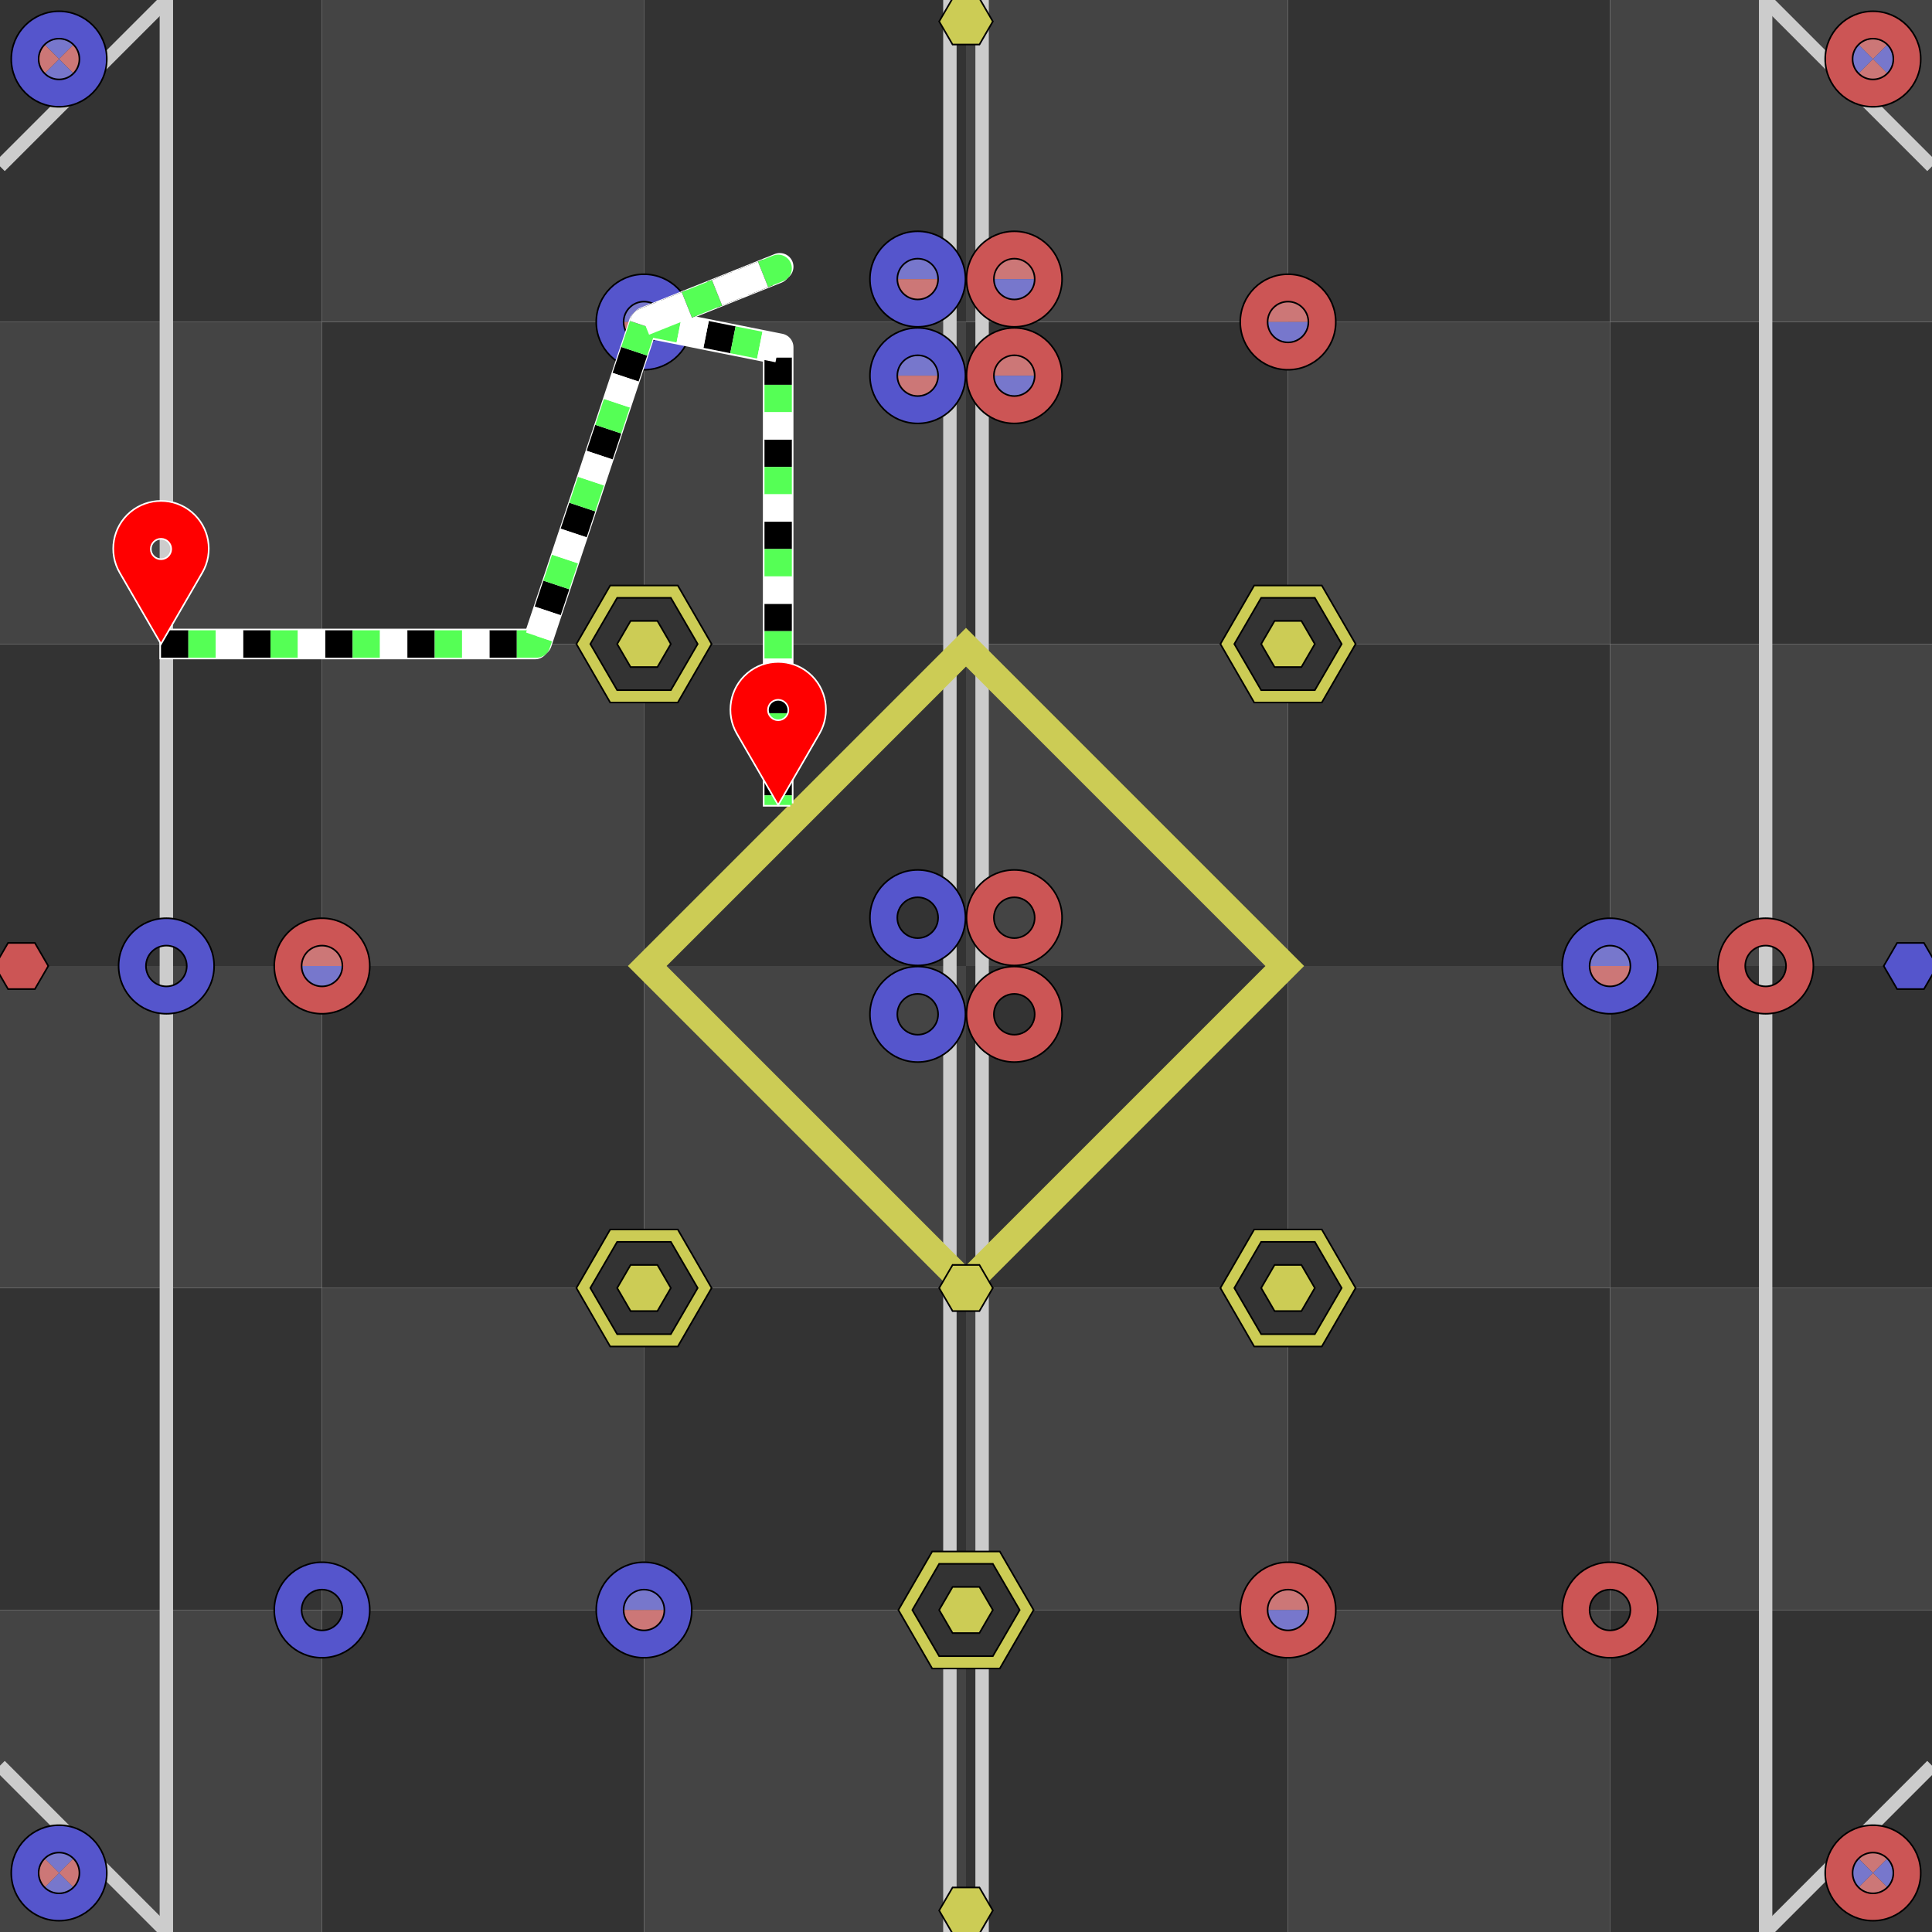
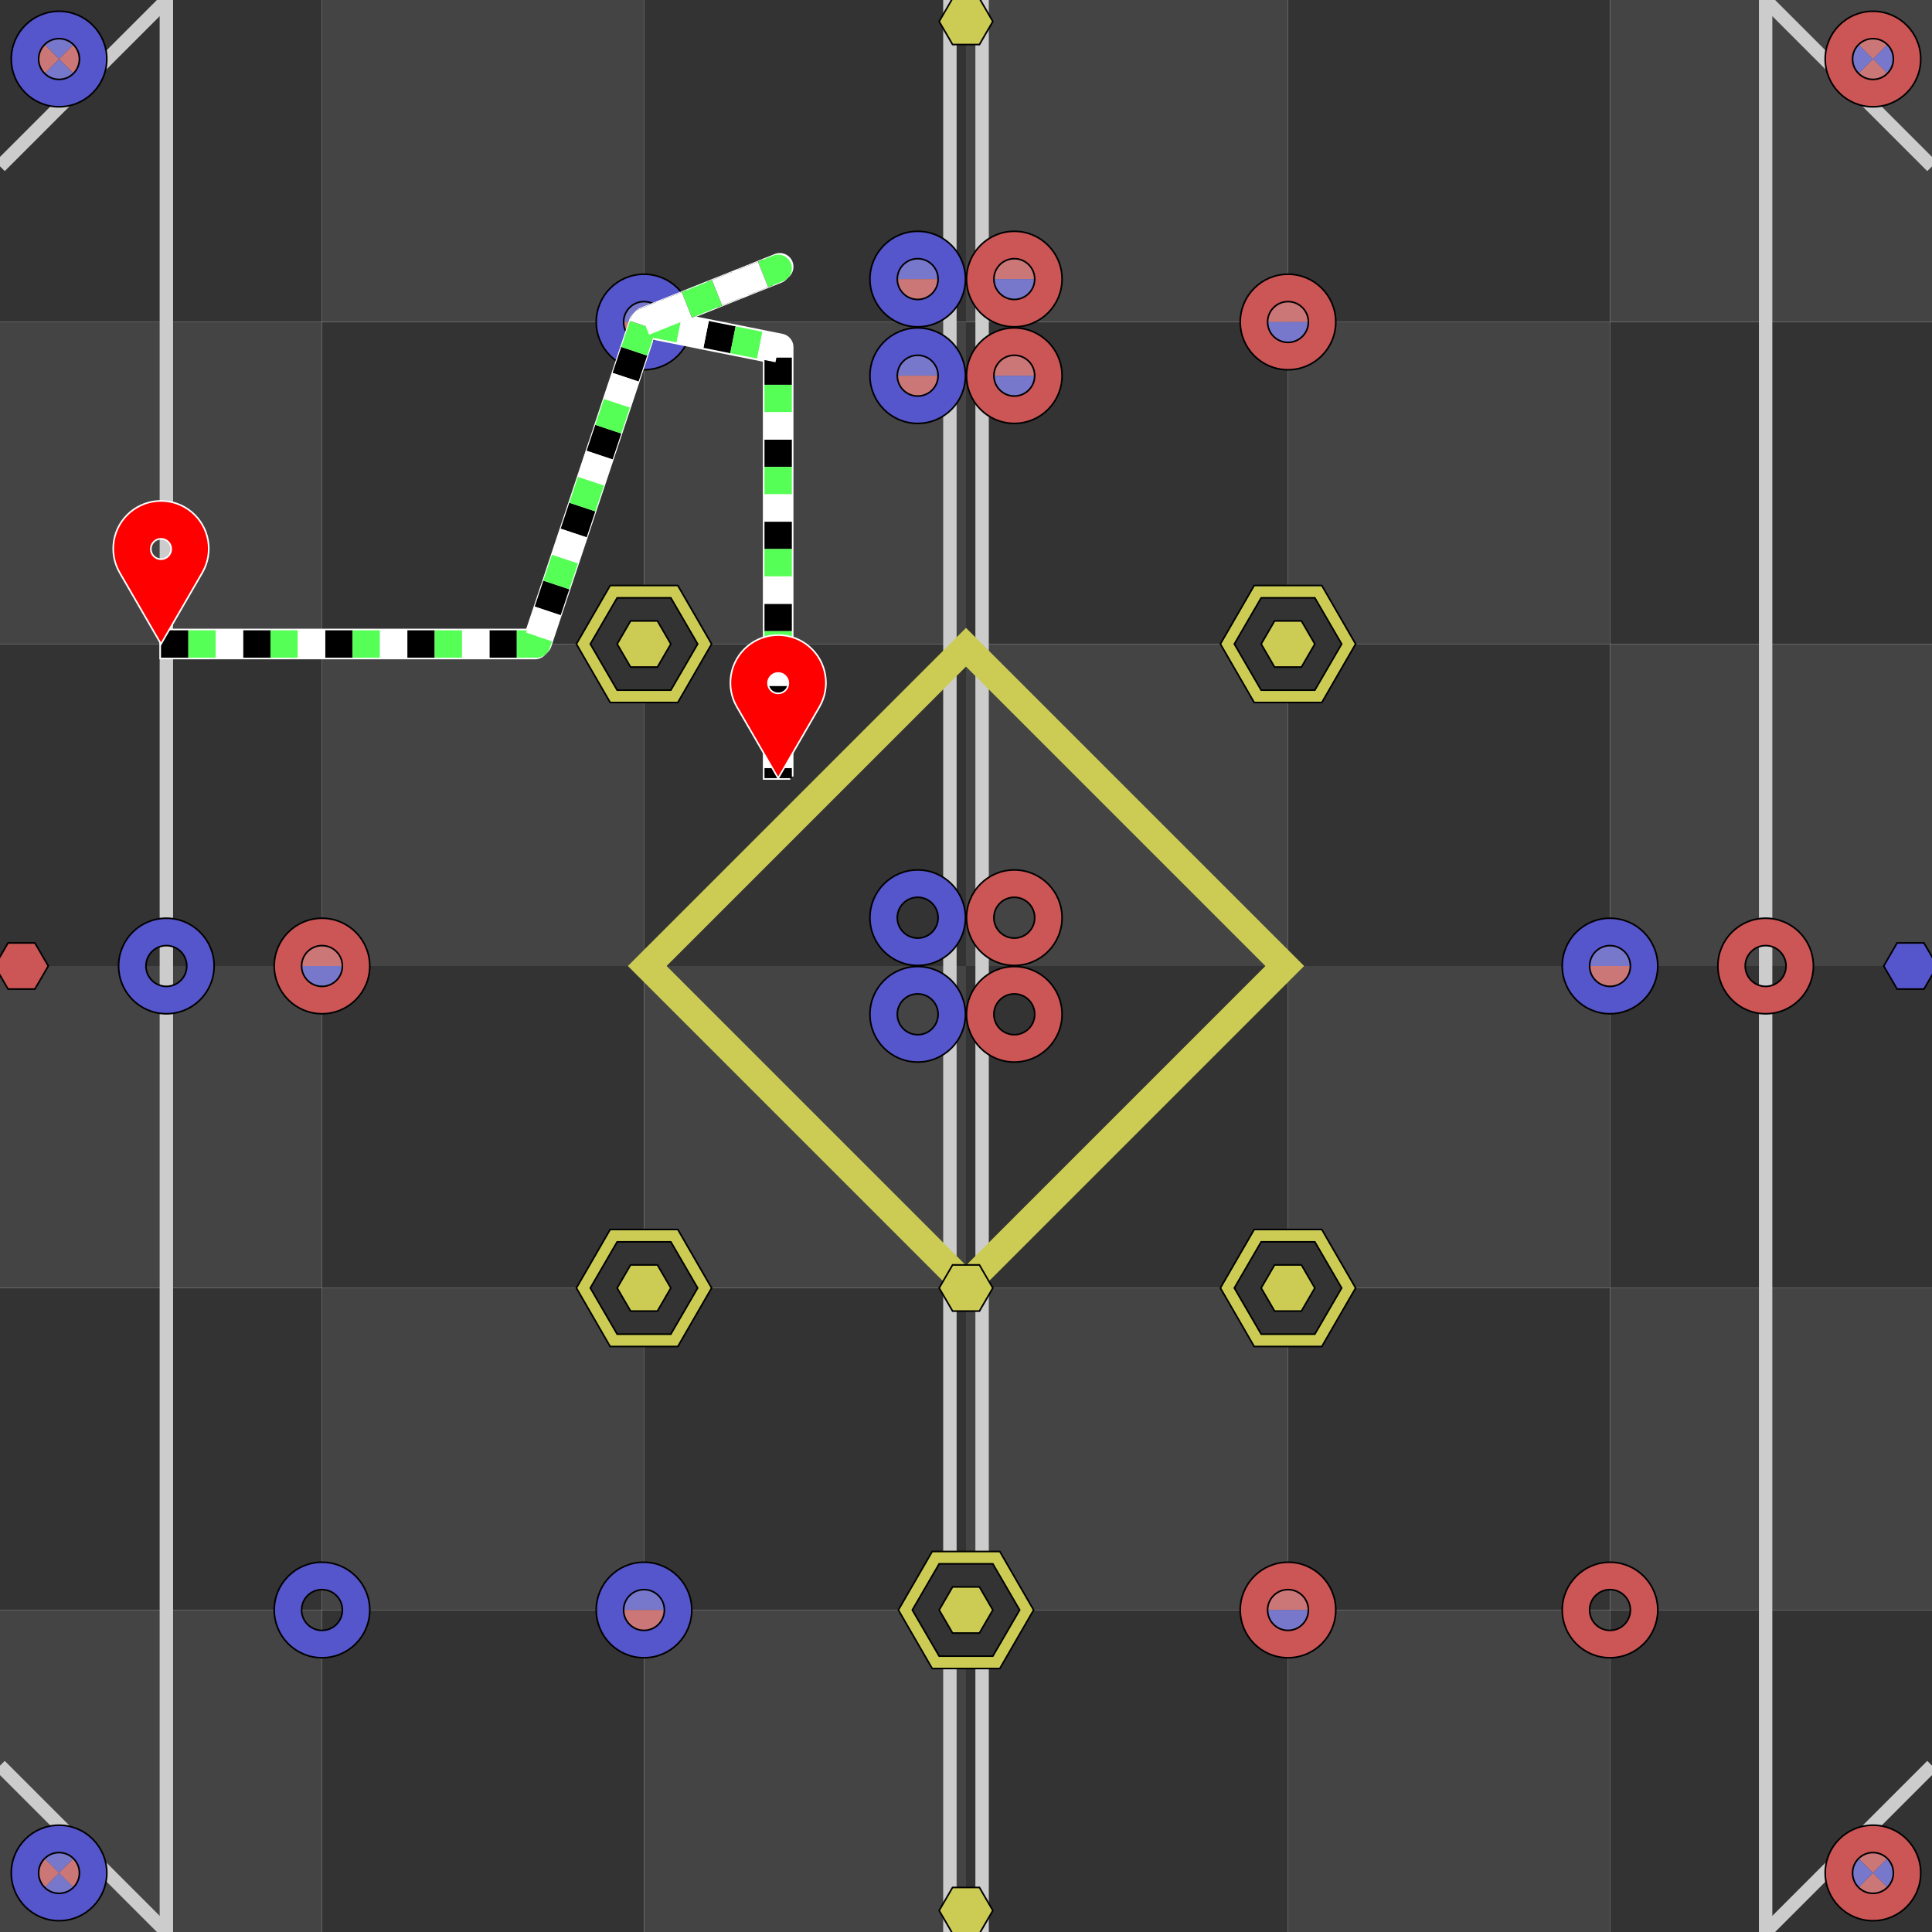
<svg xmlns="http://www.w3.org/2000/svg" version="1.1" width="600" height="600" viewBox="-1800 -1800 3600 3600">
  <g transform="scale(1, -1)">
    <rect x="-1800" y="-1800" width="600" height="600" fill="#444444" />
    <rect x="-1800" y="-1200" width="600" height="600" fill="#333333" />
    <rect x="-1800" y="-600" width="600" height="600" fill="#444444" />
    <rect x="-1800" y="0" width="600" height="600" fill="#333333" />
    <rect x="-1800" y="600" width="600" height="600" fill="#444444" />
    <rect x="-1800" y="1200" width="600" height="600" fill="#333333" />
    <rect x="-1200" y="-1800" width="600" height="600" fill="#333333" />
    <rect x="-1200" y="-1200" width="600" height="600" fill="#444444" />
    <rect x="-1200" y="-600" width="600" height="600" fill="#333333" />
    <rect x="-1200" y="0" width="600" height="600" fill="#444444" />
    <rect x="-1200" y="600" width="600" height="600" fill="#333333" />
    <rect x="-1200" y="1200" width="600" height="600" fill="#444444" />
    <rect x="-600" y="-1800" width="600" height="600" fill="#444444" />
    <rect x="-600" y="-1200" width="600" height="600" fill="#333333" />
    <rect x="-600" y="-600" width="600" height="600" fill="#444444" />
    <rect x="-600" y="0" width="600" height="600" fill="#333333" />
    <rect x="-600" y="600" width="600" height="600" fill="#444444" />
    <rect x="-600" y="1200" width="600" height="600" fill="#333333" />
    <rect x="0" y="-1800" width="600" height="600" fill="#333333" />
    <rect x="0" y="-1200" width="600" height="600" fill="#444444" />
    <rect x="0" y="-600" width="600" height="600" fill="#333333" />
    <rect x="0" y="0" width="600" height="600" fill="#444444" />
    <rect x="0" y="600" width="600" height="600" fill="#333333" />
    <rect x="0" y="1200" width="600" height="600" fill="#444444" />
    <rect x="600" y="-1800" width="600" height="600" fill="#444444" />
    <rect x="600" y="-1200" width="600" height="600" fill="#333333" />
    <rect x="600" y="-600" width="600" height="600" fill="#444444" />
    <rect x="600" y="0" width="600" height="600" fill="#333333" />
    <rect x="600" y="600" width="600" height="600" fill="#444444" />
    <rect x="600" y="1200" width="600" height="600" fill="#333333" />
    <rect x="1200" y="-1800" width="600" height="600" fill="#333333" />
    <rect x="1200" y="-1200" width="600" height="600" fill="#444444" />
    <rect x="1200" y="-600" width="600" height="600" fill="#333333" />
    <rect x="1200" y="0" width="600" height="600" fill="#444444" />
    <rect x="1200" y="600" width="600" height="600" fill="#333333" />
    <rect x="1200" y="1200" width="600" height="600" fill="#444444" />
    <line x1="-1490" y1="-1800" x2="-1490" y2="1800" stroke="#cccccc" stroke-width="25" />
    <line x1="-30" y1="-1800" x2="-30" y2="1800" stroke="#cccccc" stroke-width="25" />
    <line x1="30" y1="-1800" x2="30" y2="1800" stroke="#cccccc" stroke-width="25" />
    <line x1="1490" y1="-1800" x2="1490" y2="1800" stroke="#cccccc" stroke-width="25" />
    <line x1="-1800" y1="-1490" x2="-1490" y2="-1800" stroke="#cccccc" stroke-width="25" />
    <line x1="1800" y1="-1490" x2="1490" y2="-1800" stroke="#cccccc" stroke-width="25" />
    <line x1="-1800" y1="1490" x2="-1490" y2="1800" stroke="#cccccc" stroke-width="25" />
    <line x1="1800" y1="1490" x2="1490" y2="1800" stroke="#cccccc" stroke-width="25" />
    <rect x="-420" y="-420" width="840" height="840" transform="rotate(45)" stroke="#cccc55" fill="none" stroke-width="51" />
    <polygon points="-1710,0 -1735,43 -1785,43 -1810,0 -1785,-43 -1735,-43" fill="#cc5555" stroke="#000000" stroke-width="3" />
    <polygon points="1810,0 1785,43 1735,43 1710,0 1735,-43 1785,-43" fill="#5555cc" stroke="#000000" stroke-width="3" />
    <polygon points="50,1760 25,1803 -25,1803 -50,1760 -25,1717 25,1717" fill="#cccc55" stroke="#000000" stroke-width="3" />
    <polygon points="50,-600 25,-557 -25,-557 -50,-600 -25,-643 25,-643" fill="#cccc55" stroke="#000000" stroke-width="3" />
    <polygon points="50,-1760 25,-1717 -25,-1717 -50,-1760 -25,-1803 25,-1803" fill="#cccc55" stroke="#000000" stroke-width="3" />
    <polygon points="-474,600 -537,709 -663,709 -726,600 -663,491 -537,491" fill="#cccc55" stroke="#000000" stroke-width="3" />
    <polygon points="-500,600 -550,686 -650,686 -700,600 -650,514 -550,514" fill="#333333" stroke="#000000" stroke-width="3" />
    <polygon points="-550,600 -575,643 -625,643 -650,600 -625,557 -575,557" fill="#cccc55" stroke="#000000" stroke-width="3" />
    <polygon points="726,600 663,709 537,709 474,600 537,491 663,491" fill="#cccc55" stroke="#000000" stroke-width="3" />
    <polygon points="700,600 650,686 550,686 500,600 550,514 650,514" fill="#333333" stroke="#000000" stroke-width="3" />
    <polygon points="650,600 625,643 575,643 550,600 575,557 625,557" fill="#cccc55" stroke="#000000" stroke-width="3" />
    <polygon points="-474,-600 -537,-491 -663,-491 -726,-600 -663,-709 -537,-709" fill="#cccc55" stroke="#000000" stroke-width="3" />
    <polygon points="-500,-600 -550,-514 -650,-514 -700,-600 -650,-686 -550,-686" fill="#333333" stroke="#000000" stroke-width="3" />
    <polygon points="-550,-600 -575,-557 -625,-557 -650,-600 -625,-643 -575,-643" fill="#cccc55" stroke="#000000" stroke-width="3" />
    <polygon points="726,-600 663,-491 537,-491 474,-600 537,-709 663,-709" fill="#cccc55" stroke="#000000" stroke-width="3" />
    <polygon points="700,-600 650,-514 550,-514 500,-600 550,-686 650,-686" fill="#333333" stroke="#000000" stroke-width="3" />
    <polygon points="650,-600 625,-557 575,-557 550,-600 575,-643 625,-643" fill="#cccc55" stroke="#000000" stroke-width="3" />
    <polygon points="126,-1200 63,-1091 -63,-1091 -126,-1200 -63,-1309 63,-1309" fill="#cccc55" stroke="#000000" stroke-width="3" />
    <polygon points="100,-1200 50,-1114 -50,-1114 -100,-1200 -50,-1286 50,-1286" fill="#333333" stroke="#000000" stroke-width="3" />
    <polygon points="50,-1200 25,-1157 -25,-1157 -50,-1200 -25,-1243 25,-1243" fill="#cccc55" stroke="#000000" stroke-width="3" />
    <path d="M 1690,1690 l -63,63 a 89,89 0 0,0 126,0 z" fill="#cc7777" />
    <path d="M 1690,1690 l 63,63 a 89,89 0 0,0 0,-126 z" fill="#7777cc" />
    <path d="M 1690,1690 l 63,-63 a 89,89 0 0,0 -126,0 z" fill="#cc7777" />
    <path d="M 1690,1690 l -63,-63 a 89,89 0 0,0 0,126 z" fill="#7777cc" />
    <path d="M 1601,1690 a 89 89 0 0 0 178 0 a 89 89 0 0 0 -178 0 z m 51 0 a 38 38 0 0 0 76 0 a 38 38 0 0 0 -76 0 z" fill="#cc5555" stroke="#000000" stroke-width="3" fill-rule="evenodd" />
    <path d="M 1690,-1690 l -63,63 a 89,89 0 0,0 126,0 z" fill="#cc7777" />
    <path d="M 1690,-1690 l 63,63 a 89,89 0 0,0 0,-126 z" fill="#7777cc" />
    <path d="M 1690,-1690 l 63,-63 a 89,89 0 0,0 -126,0 z" fill="#cc7777" />
    <path d="M 1690,-1690 l -63,-63 a 89,89 0 0,0 0,126 z" fill="#7777cc" />
    <path d="M 1601,-1690 a 89 89 0 0 0 178 0 a 89 89 0 0 0 -178 0 z m 51 0 a 38 38 0 0 0 76 0 a 38 38 0 0 0 -76 0 z" fill="#cc5555" stroke="#000000" stroke-width="3" fill-rule="evenodd" />
    <path d="M -1690,1690 l -63,63 a 89,89 0 0,0 126,0 z" fill="#7777cc" />
    <path d="M -1690,1690 l 63,63 a 89,89 0 0,0 0,-126 z" fill="#cc7777" />
    <path d="M -1690,1690 l 63,-63 a 89,89 0 0,0 -126,0 z" fill="#7777cc" />
    <path d="M -1690,1690 l -63,-63 a 89,89 0 0,0 0,126 z" fill="#cc7777" />
    <path d="M -1779,1690 a 89 89 0 0 0 178 0 a 89 89 0 0 0 -178 0 z m 51 0 a 38 38 0 0 0 76 0 a 38 38 0 0 0 -76 0 z" fill="#5555cc" stroke="#000000" stroke-width="3" fill-rule="evenodd" />
    <path d="M -1690,-1690 l -63,63 a 89,89 0 0,0 126,0 z" fill="#7777cc" />
    <path d="M -1690,-1690 l 63,63 a 89,89 0 0,0 0,-126 z" fill="#cc7777" />
    <path d="M -1690,-1690 l 63,-63 a 89,89 0 0,0 -126,0 z" fill="#7777cc" />
    <path d="M -1690,-1690 l -63,-63 a 89,89 0 0,0 0,126 z" fill="#cc7777" />
    <path d="M -1779,-1690 a 89 89 0 0 0 178 0 a 89 89 0 0 0 -178 0 z m 51 0 a 38 38 0 0 0 76 0 a 38 38 0 0 0 -76 0 z" fill="#5555cc" stroke="#000000" stroke-width="3" fill-rule="evenodd" />
    <path d="M 1,1280 a 89,89 0 1,0 178,0" fill="#cc7777" />
    <path d="M 1,1280 a 89,89 0 1,1 178,0" fill="#7777cc" />
    <path d="M 1,1280 a 89 89 0 0 0 178 0 a 89 89 0 0 0 -178 0 z m 51 0 a 38 38 0 0 0 76 0 a 38 38 0 0 0 -76 0 z" fill="#cc5555" stroke="#000000" stroke-width="3" fill-rule="evenodd" />
    <path d="M 511,1200 a 89,89 0 1,0 178,0" fill="#cc7777" />
    <path d="M 511,1200 a 89,89 0 1,1 178,0" fill="#7777cc" />
    <path d="M 511,1200 a 89 89 0 0 0 178 0 a 89 89 0 0 0 -178 0 z m 51 0 a 38 38 0 0 0 76 0 a 38 38 0 0 0 -76 0 z" fill="#cc5555" stroke="#000000" stroke-width="3" fill-rule="evenodd" />
    <path d="M 1,1100 a 89,89 0 1,0 178,0" fill="#cc7777" />
    <path d="M 1,1100 a 89,89 0 1,1 178,0" fill="#7777cc" />
    <path d="M 1,1100 a 89 89 0 0 0 178 0 a 89 89 0 0 0 -178 0 z m 51 0 a 38 38 0 0 0 76 0 a 38 38 0 0 0 -76 0 z" fill="#cc5555" stroke="#000000" stroke-width="3" fill-rule="evenodd" />
    <path d="M -1289,0 a 89,89 0 1,0 178,0" fill="#cc7777" />
    <path d="M -1289,0 a 89,89 0 1,1 178,0" fill="#7777cc" />
    <path d="M -1289,0 a 89 89 0 0 0 178 0 a 89 89 0 0 0 -178 0 z m 51 0 a 38 38 0 0 0 76 0 a 38 38 0 0 0 -76 0 z" fill="#cc5555" stroke="#000000" stroke-width="3" fill-rule="evenodd" />
    <path d="M 511,-1200 a 89,89 0 1,0 178,0" fill="#cc7777" />
    <path d="M 511,-1200 a 89,89 0 1,1 178,0" fill="#7777cc" />
    <path d="M 511,-1200 a 89 89 0 0 0 178 0 a 89 89 0 0 0 -178 0 z m 51 0 a 38 38 0 0 0 76 0 a 38 38 0 0 0 -76 0 z" fill="#cc5555" stroke="#000000" stroke-width="3" fill-rule="evenodd" />
    <path d="M -179,1280 a 89,89 0 1,0 178,0" fill="#7777cc" />
    <path d="M -179,1280 a 89,89 0 1,1 178,0" fill="#cc7777" />
    <path d="M -179,1280 a 89 89 0 0 0 178 0 a 89 89 0 0 0 -178 0 z m 51 0 a 38 38 0 0 0 76 0 a 38 38 0 0 0 -76 0 z" fill="#5555cc" stroke="#000000" stroke-width="3" fill-rule="evenodd" />
    <path d="M -689,1200 a 89,89 0 1,0 178,0" fill="#7777cc" />
    <path d="M -689,1200 a 89,89 0 1,1 178,0" fill="#cc7777" />
    <path d="M -689,1200 a 89 89 0 0 0 178 0 a 89 89 0 0 0 -178 0 z m 51 0 a 38 38 0 0 0 76 0 a 38 38 0 0 0 -76 0 z" fill="#5555cc" stroke="#000000" stroke-width="3" fill-rule="evenodd" />
    <path d="M -179,1100 a 89,89 0 1,0 178,0" fill="#7777cc" />
    <path d="M -179,1100 a 89,89 0 1,1 178,0" fill="#cc7777" />
    <path d="M -179,1100 a 89 89 0 0 0 178 0 a 89 89 0 0 0 -178 0 z m 51 0 a 38 38 0 0 0 76 0 a 38 38 0 0 0 -76 0 z" fill="#5555cc" stroke="#000000" stroke-width="3" fill-rule="evenodd" />
    <path d="M 1111,0 a 89,89 0 1,0 178,0" fill="#7777cc" />
    <path d="M 1111,0 a 89,89 0 1,1 178,0" fill="#cc7777" />
    <path d="M 1111,0 a 89 89 0 0 0 178 0 a 89 89 0 0 0 -178 0 z m 51 0 a 38 38 0 0 0 76 0 a 38 38 0 0 0 -76 0 z" fill="#5555cc" stroke="#000000" stroke-width="3" fill-rule="evenodd" />
    <path d="M -689,-1200 a 89,89 0 1,0 178,0" fill="#7777cc" />
    <path d="M -689,-1200 a 89,89 0 1,1 178,0" fill="#cc7777" />
    <path d="M -689,-1200 a 89 89 0 0 0 178 0 a 89 89 0 0 0 -178 0 z m 51 0 a 38 38 0 0 0 76 0 a 38 38 0 0 0 -76 0 z" fill="#5555cc" stroke="#000000" stroke-width="3" fill-rule="evenodd" />
    <path d="M 1,90 a 89 89 0 0 0 178 0 a 89 89 0 0 0 -178 0 z m 51 0 a 38 38 0 0 0 76 0 a 38 38 0 0 0 -76 0 z" fill="#cc5555" stroke="#000000" stroke-width="3" fill-rule="evenodd" />
    <path d="M 1401,0 a 89 89 0 0 0 178 0 a 89 89 0 0 0 -178 0 z m 51 0 a 38 38 0 0 0 76 0 a 38 38 0 0 0 -76 0 z" fill="#cc5555" stroke="#000000" stroke-width="3" fill-rule="evenodd" />
    <path d="M 1,-90 a 89 89 0 0 0 178 0 a 89 89 0 0 0 -178 0 z m 51 0 a 38 38 0 0 0 76 0 a 38 38 0 0 0 -76 0 z" fill="#cc5555" stroke="#000000" stroke-width="3" fill-rule="evenodd" />
    <path d="M 1111,-1200 a 89 89 0 0 0 178 0 a 89 89 0 0 0 -178 0 z m 51 0 a 38 38 0 0 0 76 0 a 38 38 0 0 0 -76 0 z" fill="#cc5555" stroke="#000000" stroke-width="3" fill-rule="evenodd" />
    <path d="M -179,90 a 89 89 0 0 0 178 0 a 89 89 0 0 0 -178 0 z m 51 0 a 38 38 0 0 0 76 0 a 38 38 0 0 0 -76 0 z" fill="#5555cc" stroke="#000000" stroke-width="3" fill-rule="evenodd" />
    <path d="M -1579,0 a 89 89 0 0 0 178 0 a 89 89 0 0 0 -178 0 z m 51 0 a 38 38 0 0 0 76 0 a 38 38 0 0 0 -76 0 z" fill="#5555cc" stroke="#000000" stroke-width="3" fill-rule="evenodd" />
    <path d="M -179,-90 a 89 89 0 0 0 178 0 a 89 89 0 0 0 -178 0 z m 51 0 a 38 38 0 0 0 76 0 a 38 38 0 0 0 -76 0 z" fill="#5555cc" stroke="#000000" stroke-width="3" fill-rule="evenodd" />
    <path d="M -1289,-1200 a 89 89 0 0 0 178 0 a 89 89 0 0 0 -178 0 z m 51 0 a 38 38 0 0 0 76 0 a 38 38 0 0 0 -76 0 z" fill="#5555cc" stroke="#000000" stroke-width="3" fill-rule="evenodd" />
-     <polyline points="-1497,603 -797,603 -597,1203 -347,1303 -597,1203 -347,1153 -347,303" fill="none" stroke="#ffffff" stroke-width="51" stroke-linejoin="round" />
-     <polyline points="-1503,597 -803,597 -603,1197 -353,1297 -603,1197 -353,1147 -353,297" fill="none" stroke="#ffffff" stroke-width="51" stroke-linejoin="round" />
-     <polyline points="-1500,600 -800,600 -600,1200 -350,1300 -600,1200 -350,1150 -350,300" fill="none" stroke="#000000" stroke-width="51" stroke-dasharray="51,102" stroke-linejoin="round" />
-     <polyline points="-1500,600 -800,600 -600,1200 -350,1300 -600,1200 -350,1150 -350,300" fill="none" stroke="#55ff55" stroke-width="51" stroke-dasharray="51,102" stroke-dashoffset="102" stroke-linejoin="round" />
-     <polyline points="-1500,600 -800,600 -600,1200 -350,1300 -600,1200 -350,1150 -350,300" fill="none" stroke="#ffffff" stroke-width="51" stroke-dasharray="51,102" stroke-dashoffset="51" stroke-linejoin="round" />
+     <polyline points="-1497,603 -797,603 -597,1203 -347,1303 -597,1203 -347,1153 -347,353" fill="none" stroke="#ffffff" stroke-width="51" stroke-linejoin="round" />
+     <polyline points="-1503,597 -803,597 -603,1197 -353,1297 -603,1197 -353,1147 -353,347" fill="none" stroke="#ffffff" stroke-width="51" stroke-linejoin="round" />
+     <polyline points="-1500,600 -800,600 -600,1200 -350,1300 -600,1200 -350,1150 -350,350" fill="none" stroke="#000000" stroke-width="51" stroke-dasharray="51,102" stroke-linejoin="round" />
+     <polyline points="-1500,600 -800,600 -600,1200 -350,1300 -600,1200 -350,1150 -350,350" fill="none" stroke="#55ff55" stroke-width="51" stroke-dasharray="51,102" stroke-dashoffset="102" stroke-linejoin="round" />
+     <polyline points="-1500,600 -800,600 -600,1200 -350,1300 -600,1200 -350,1150 -350,350" fill="none" stroke="#ffffff" stroke-width="51" stroke-dasharray="51,102" stroke-dashoffset="51" stroke-linejoin="round" />
    <path d="M -1500,600 l -77 133 a 89 89 0 1 0 154 0 z m -19 177 a 19 19 0 0 0 38 0 a 19 19 0 0 0 -38 0 z" fill="#ff0000" stroke="#ffffff" stroke-width="3" fill-rule="evenodd" />
-     <path d="M -350,300 l -77 133 a 89 89 0 1 0 154 0 z m -19 177 a 19 19 0 0 0 38 0 a 19 19 0 0 0 -38 0 z" fill="#ff0000" stroke="#ffffff" stroke-width="3" fill-rule="evenodd" />
+     <path d="M -350,350 l -77 133 a 89 89 0 1 0 154 0 z m -19 177 a 19 19 0 0 0 38 0 a 19 19 0 0 0 -38 0 z" fill="#ff0000" stroke="#ffffff" stroke-width="3" fill-rule="evenodd" />
  </g>
</svg>
